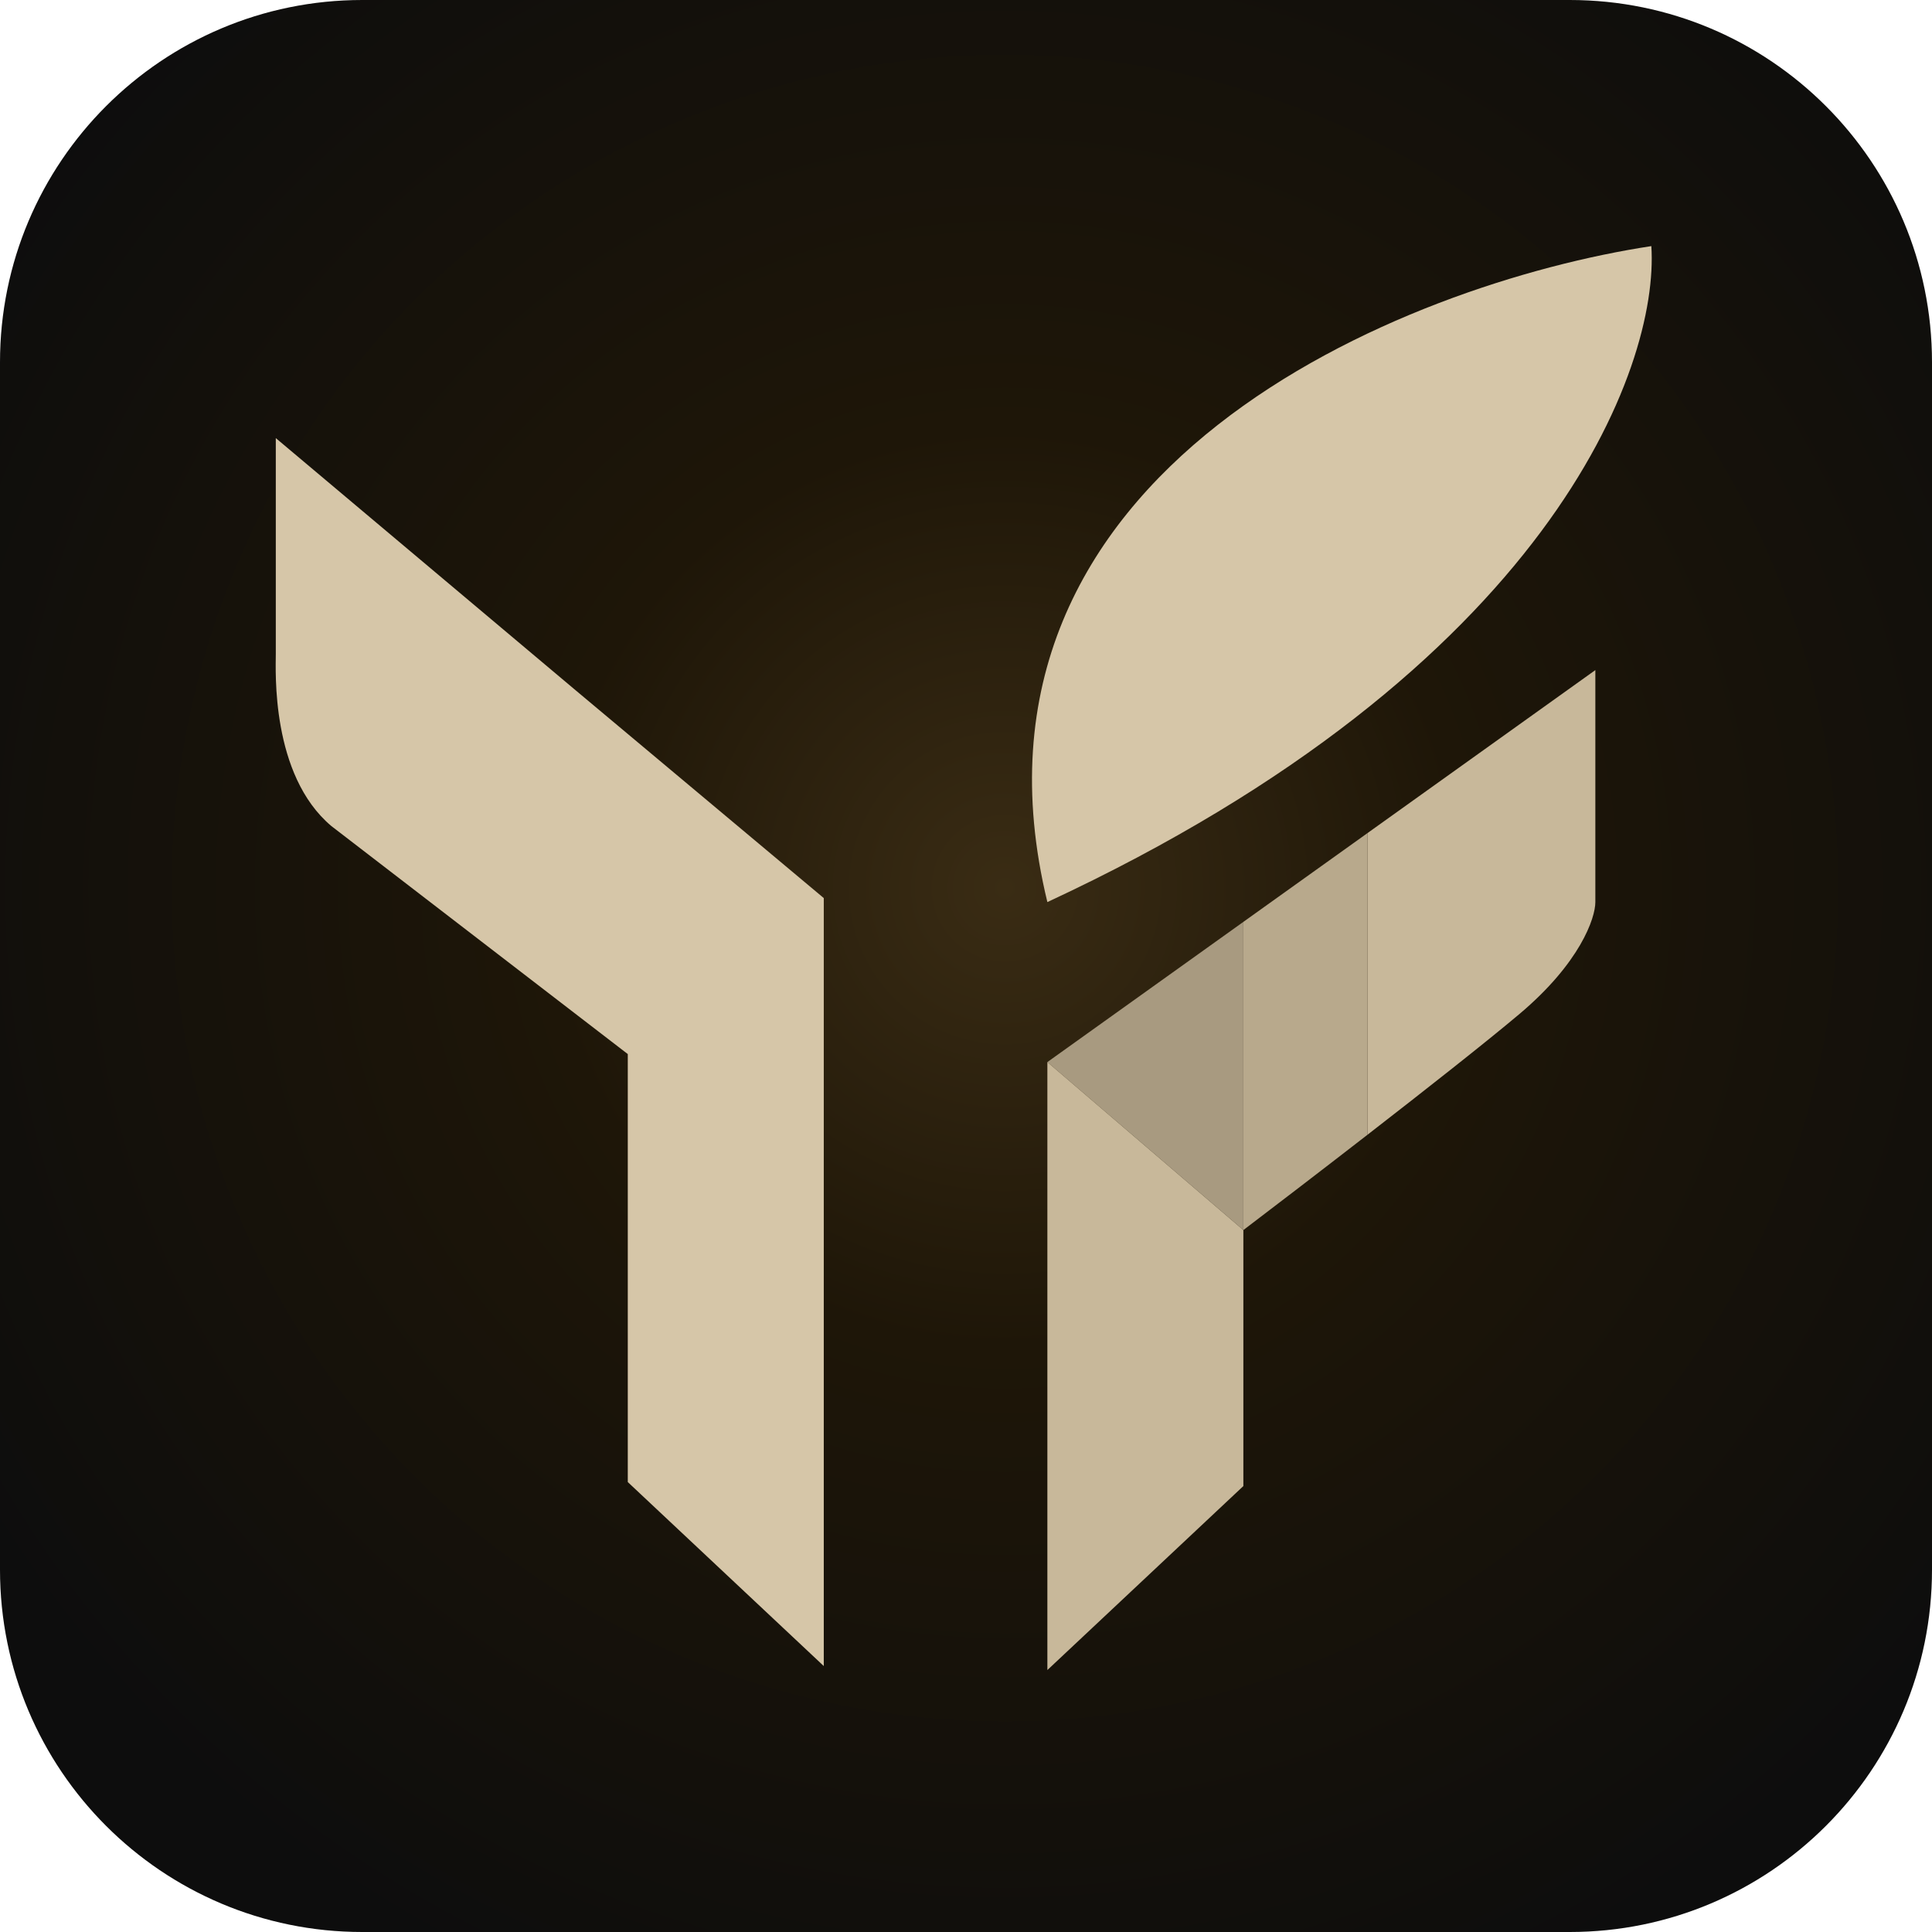
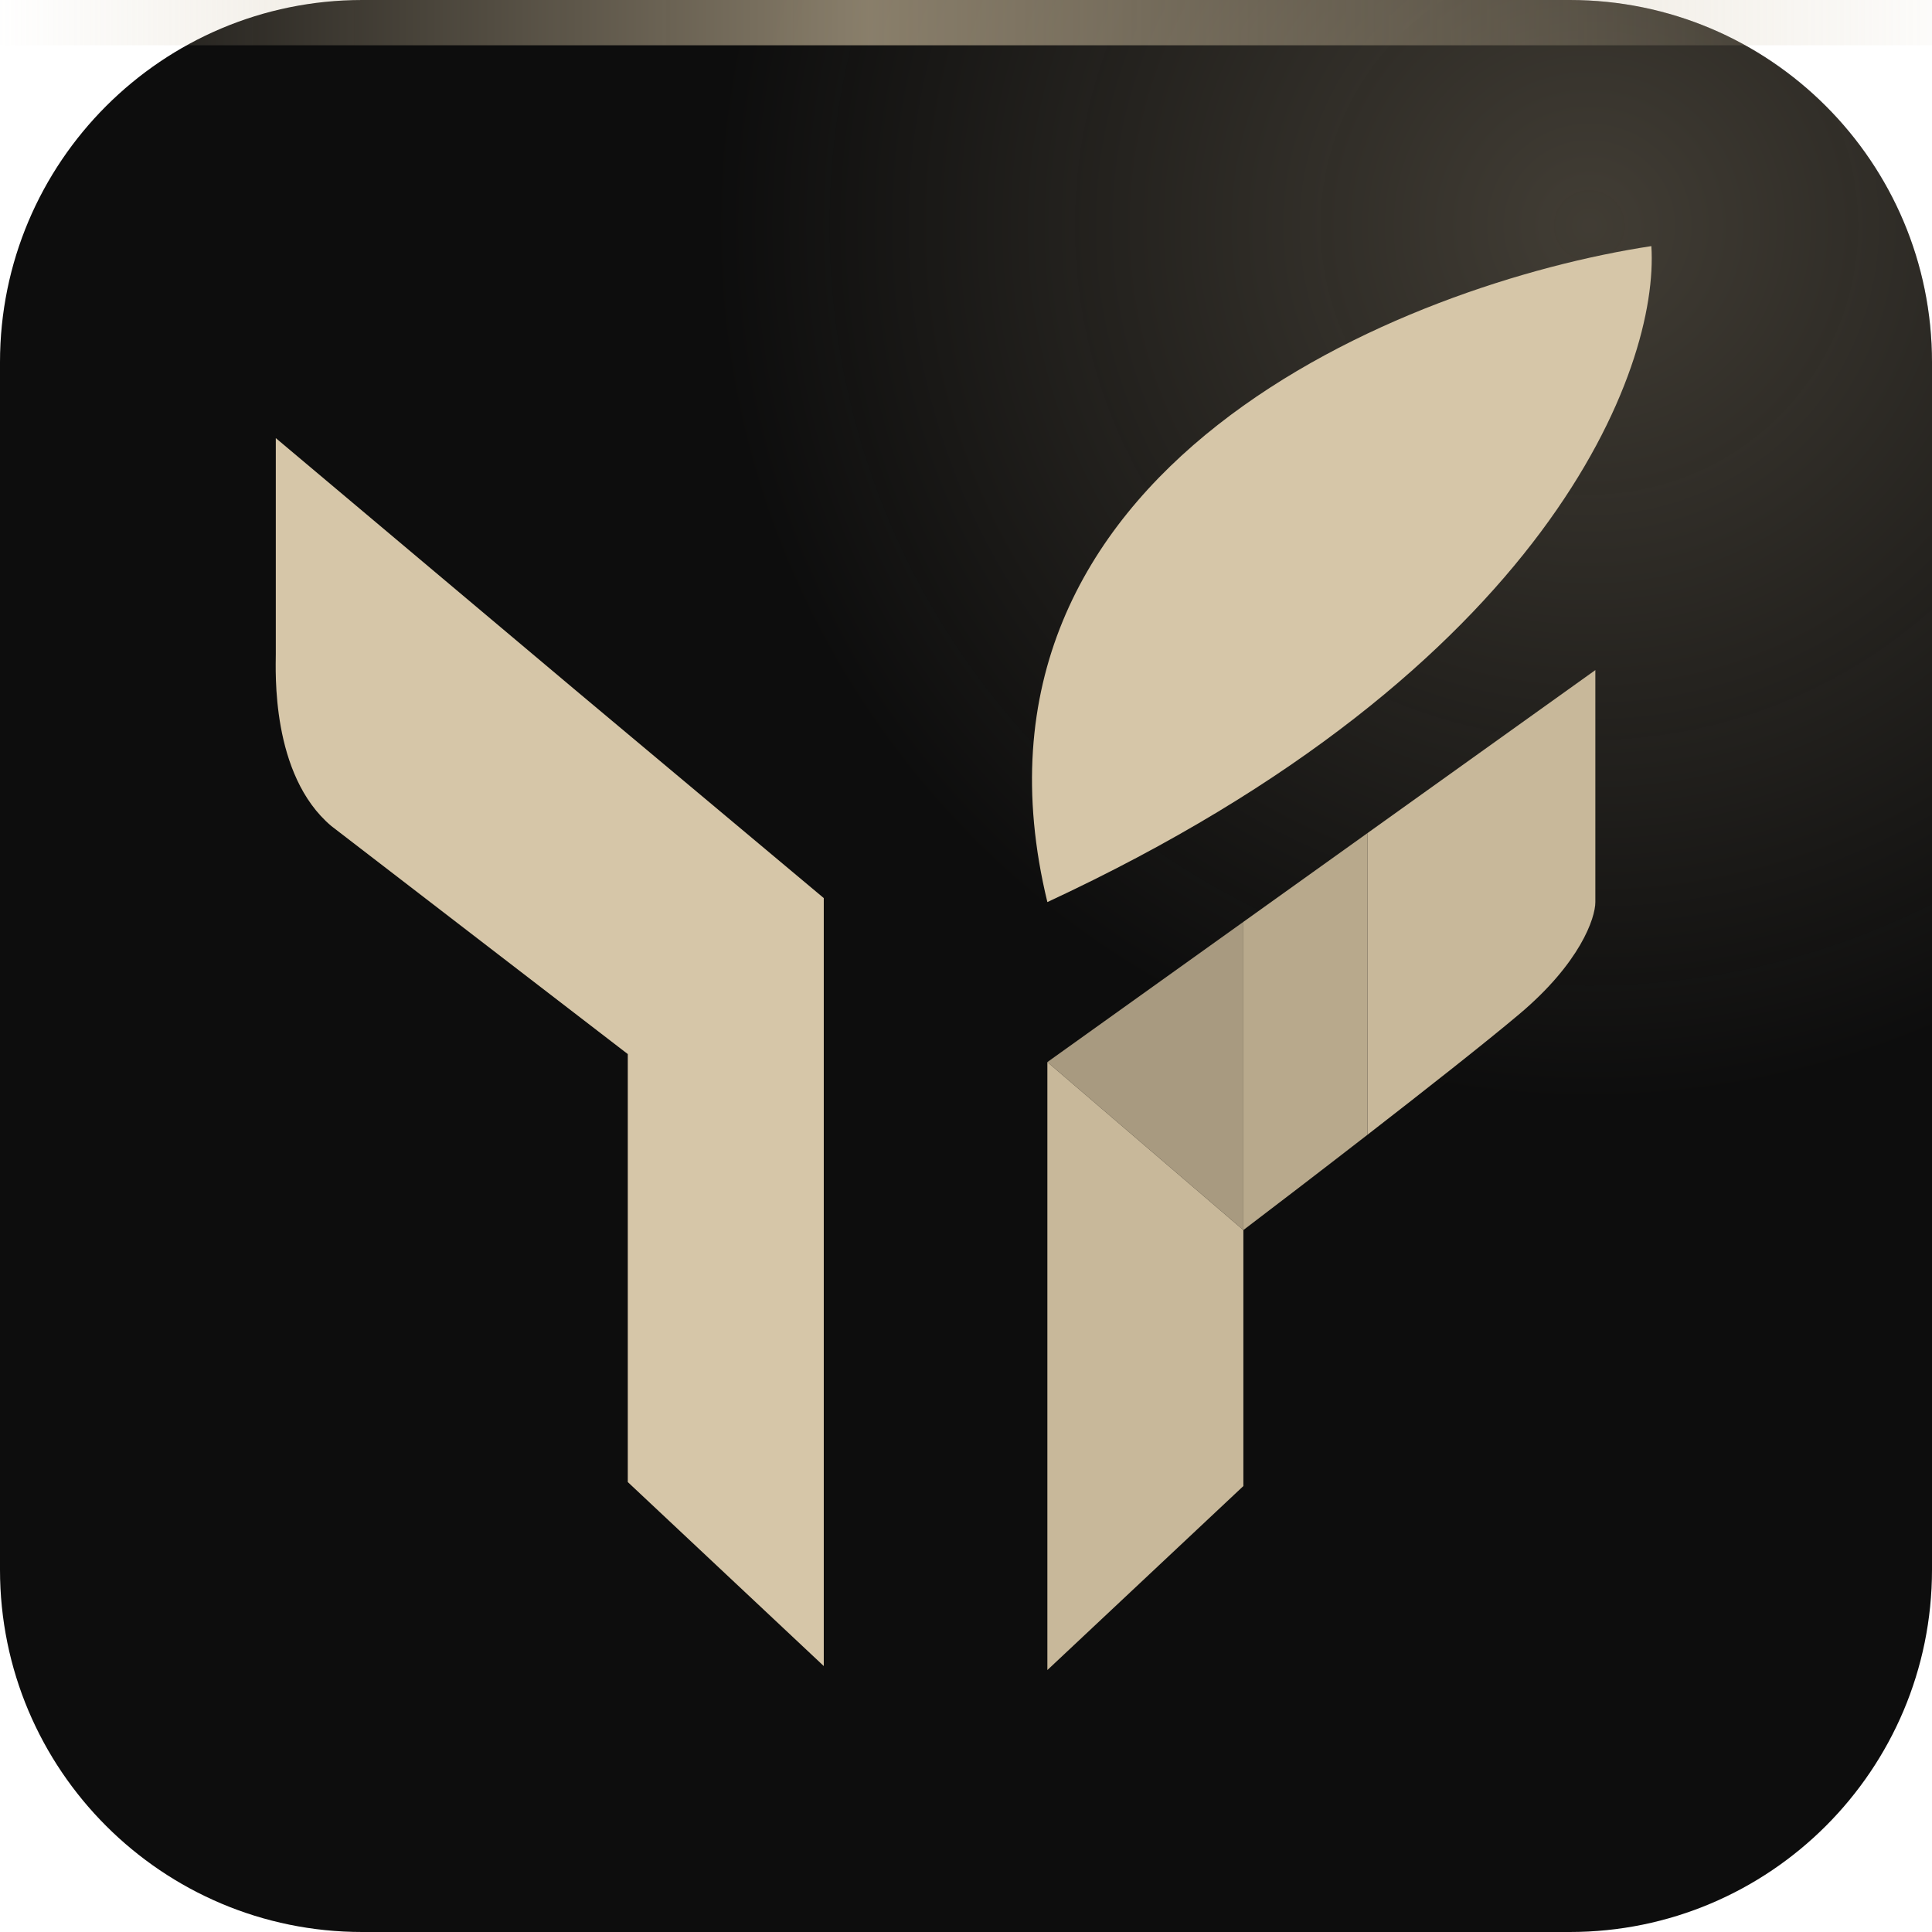
<svg xmlns="http://www.w3.org/2000/svg" width="64" height="64" viewBox="0 0 64 64" aria-label="arvo favicon">
  <defs>
-     <radialGradient id="bg-glow" cx="52%" cy="46%" r="62%" gradientUnits="objectBoundingBox">
-       <stop offset="0%" stop-color="#3A2C14" />
-       <stop offset="38%" stop-color="#1E1608" />
-       <stop offset="100%" stop-color="#0D0D0D" />
+     <radialGradient id="corner-glow" cx="82%" cy="12%" r="45%" gradientUnits="objectBoundingBox">
+       <stop offset="0%" stop-color="#C8B89A" stop-opacity="0.28" />
+       <stop offset="100%" stop-color="#C8B89A" stop-opacity="0" />
    </radialGradient>
+     <linearGradient id="top-shimmer" x1="0%" y1="0%" x2="100%" y2="0%">
+       <stop offset="0%" stop-color="#C8B89A" stop-opacity="0" />
+       <stop offset="45%" stop-color="#C8B89A" stop-opacity="0.65" />
+       <stop offset="100%" stop-color="#C8B89A" stop-opacity="0.05" />
+     </linearGradient>
  </defs>
-   <rect width="64" height="64" rx="12" fill="url(#bg-glow)" />
+   <rect width="64" height="64" rx="12" fill="#0D0D0D" />
+   <rect width="64" height="64" rx="12" fill="url(#corner-glow)" />
+   <rect width="64" height="1.5" rx="0" fill="url(#top-shimmer)" />
  <g transform="translate(9 8) scale(0.265)">
    <path d="M96.964 82.576C83.764 28.176 141.798 5.243 172.464 0.576C173.464 15.743 159.764 53.376 96.964 82.576Z" fill="#D6C6A8" />
    <path d="M165.464 82.576V53.576L136.964 73.963V111.674C144.263 106.015 151.778 100.102 155.964 96.576C163.564 90.176 165.464 84.576 165.464 82.576Z" fill="#C8B89A" />
    <path d="M121.464 85.051V123.576C125.207 120.732 131.014 116.287 136.964 111.674V73.963L121.464 85.051Z" fill="#B8A98C" />
    <path d="M96.964 102.576L121.464 123.576V85.051L96.964 102.576Z" fill="#A89A80" />
    <path d="M121.464 155.576V123.576L96.964 102.576V178.576L121.464 155.576Z" fill="#C8B89A" />
    <path d="M0.514 24.576V51.576C0.514 53.576 -0.136 66.676 7.464 73.076L44.514 101.576V155.076L69.014 178.076V82.076L37.964 56.076L0.514 24.576Z" fill="#D6C6A8" />
  </g>
</svg>
